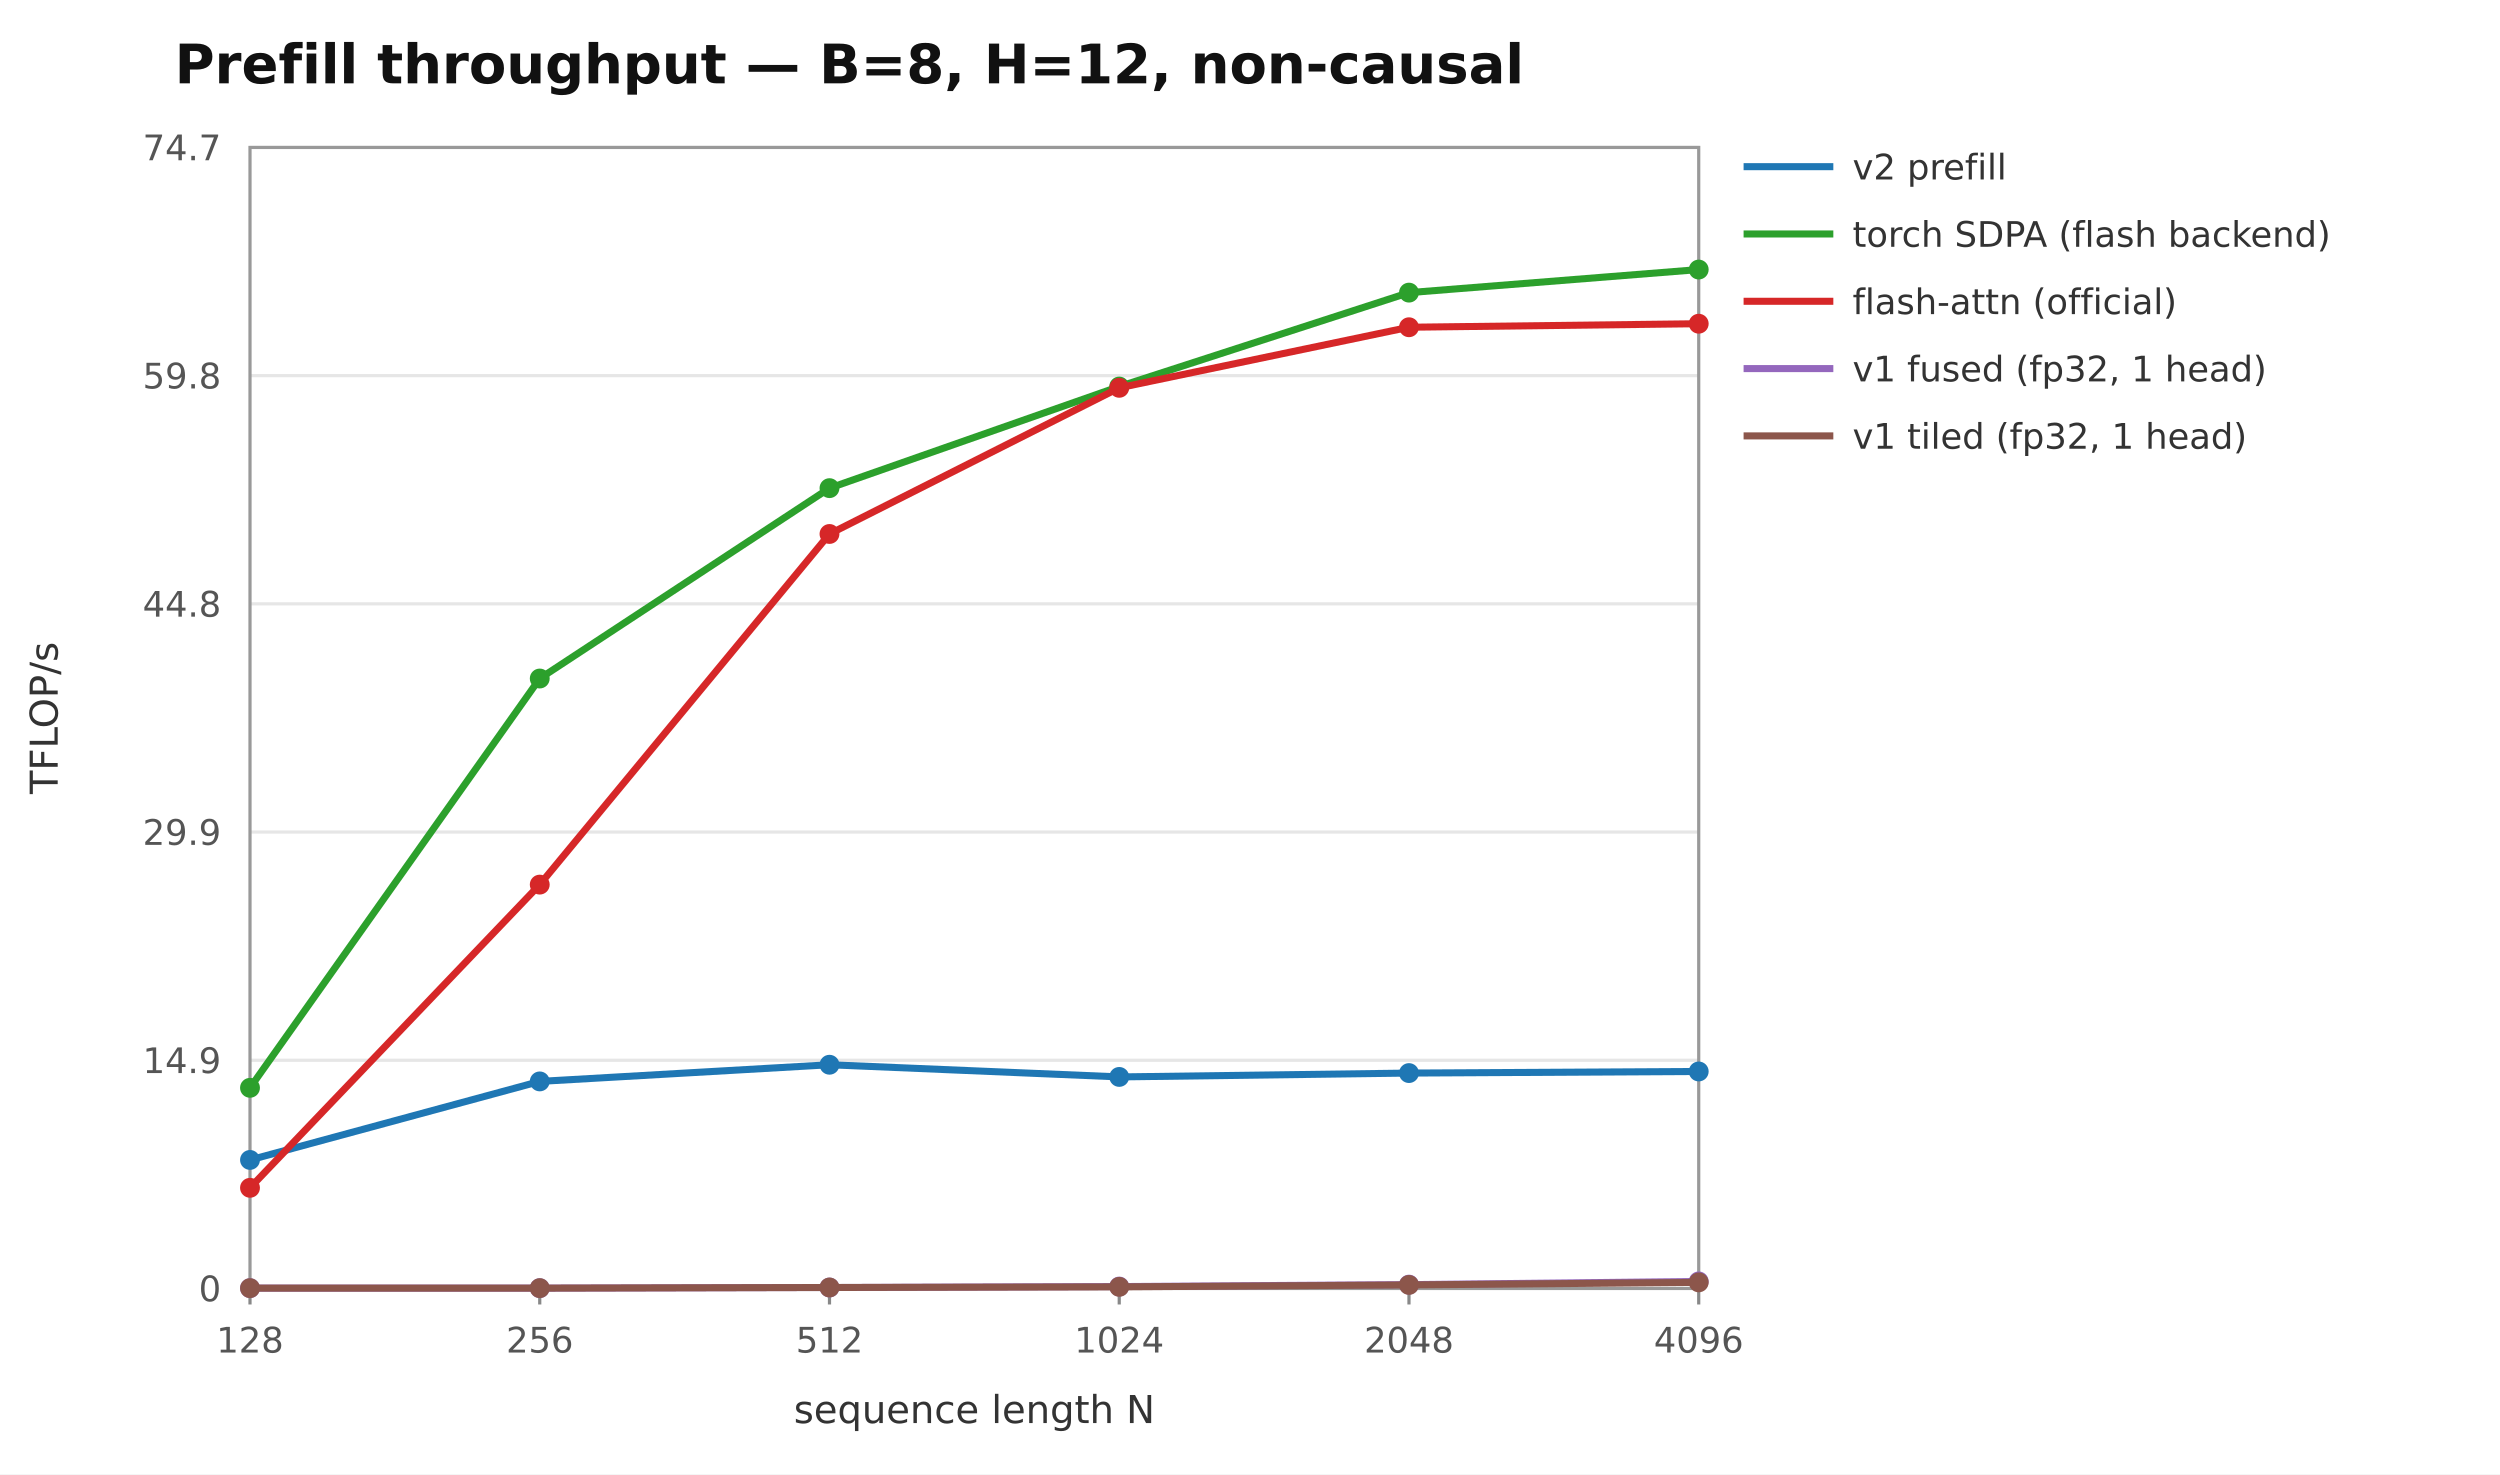
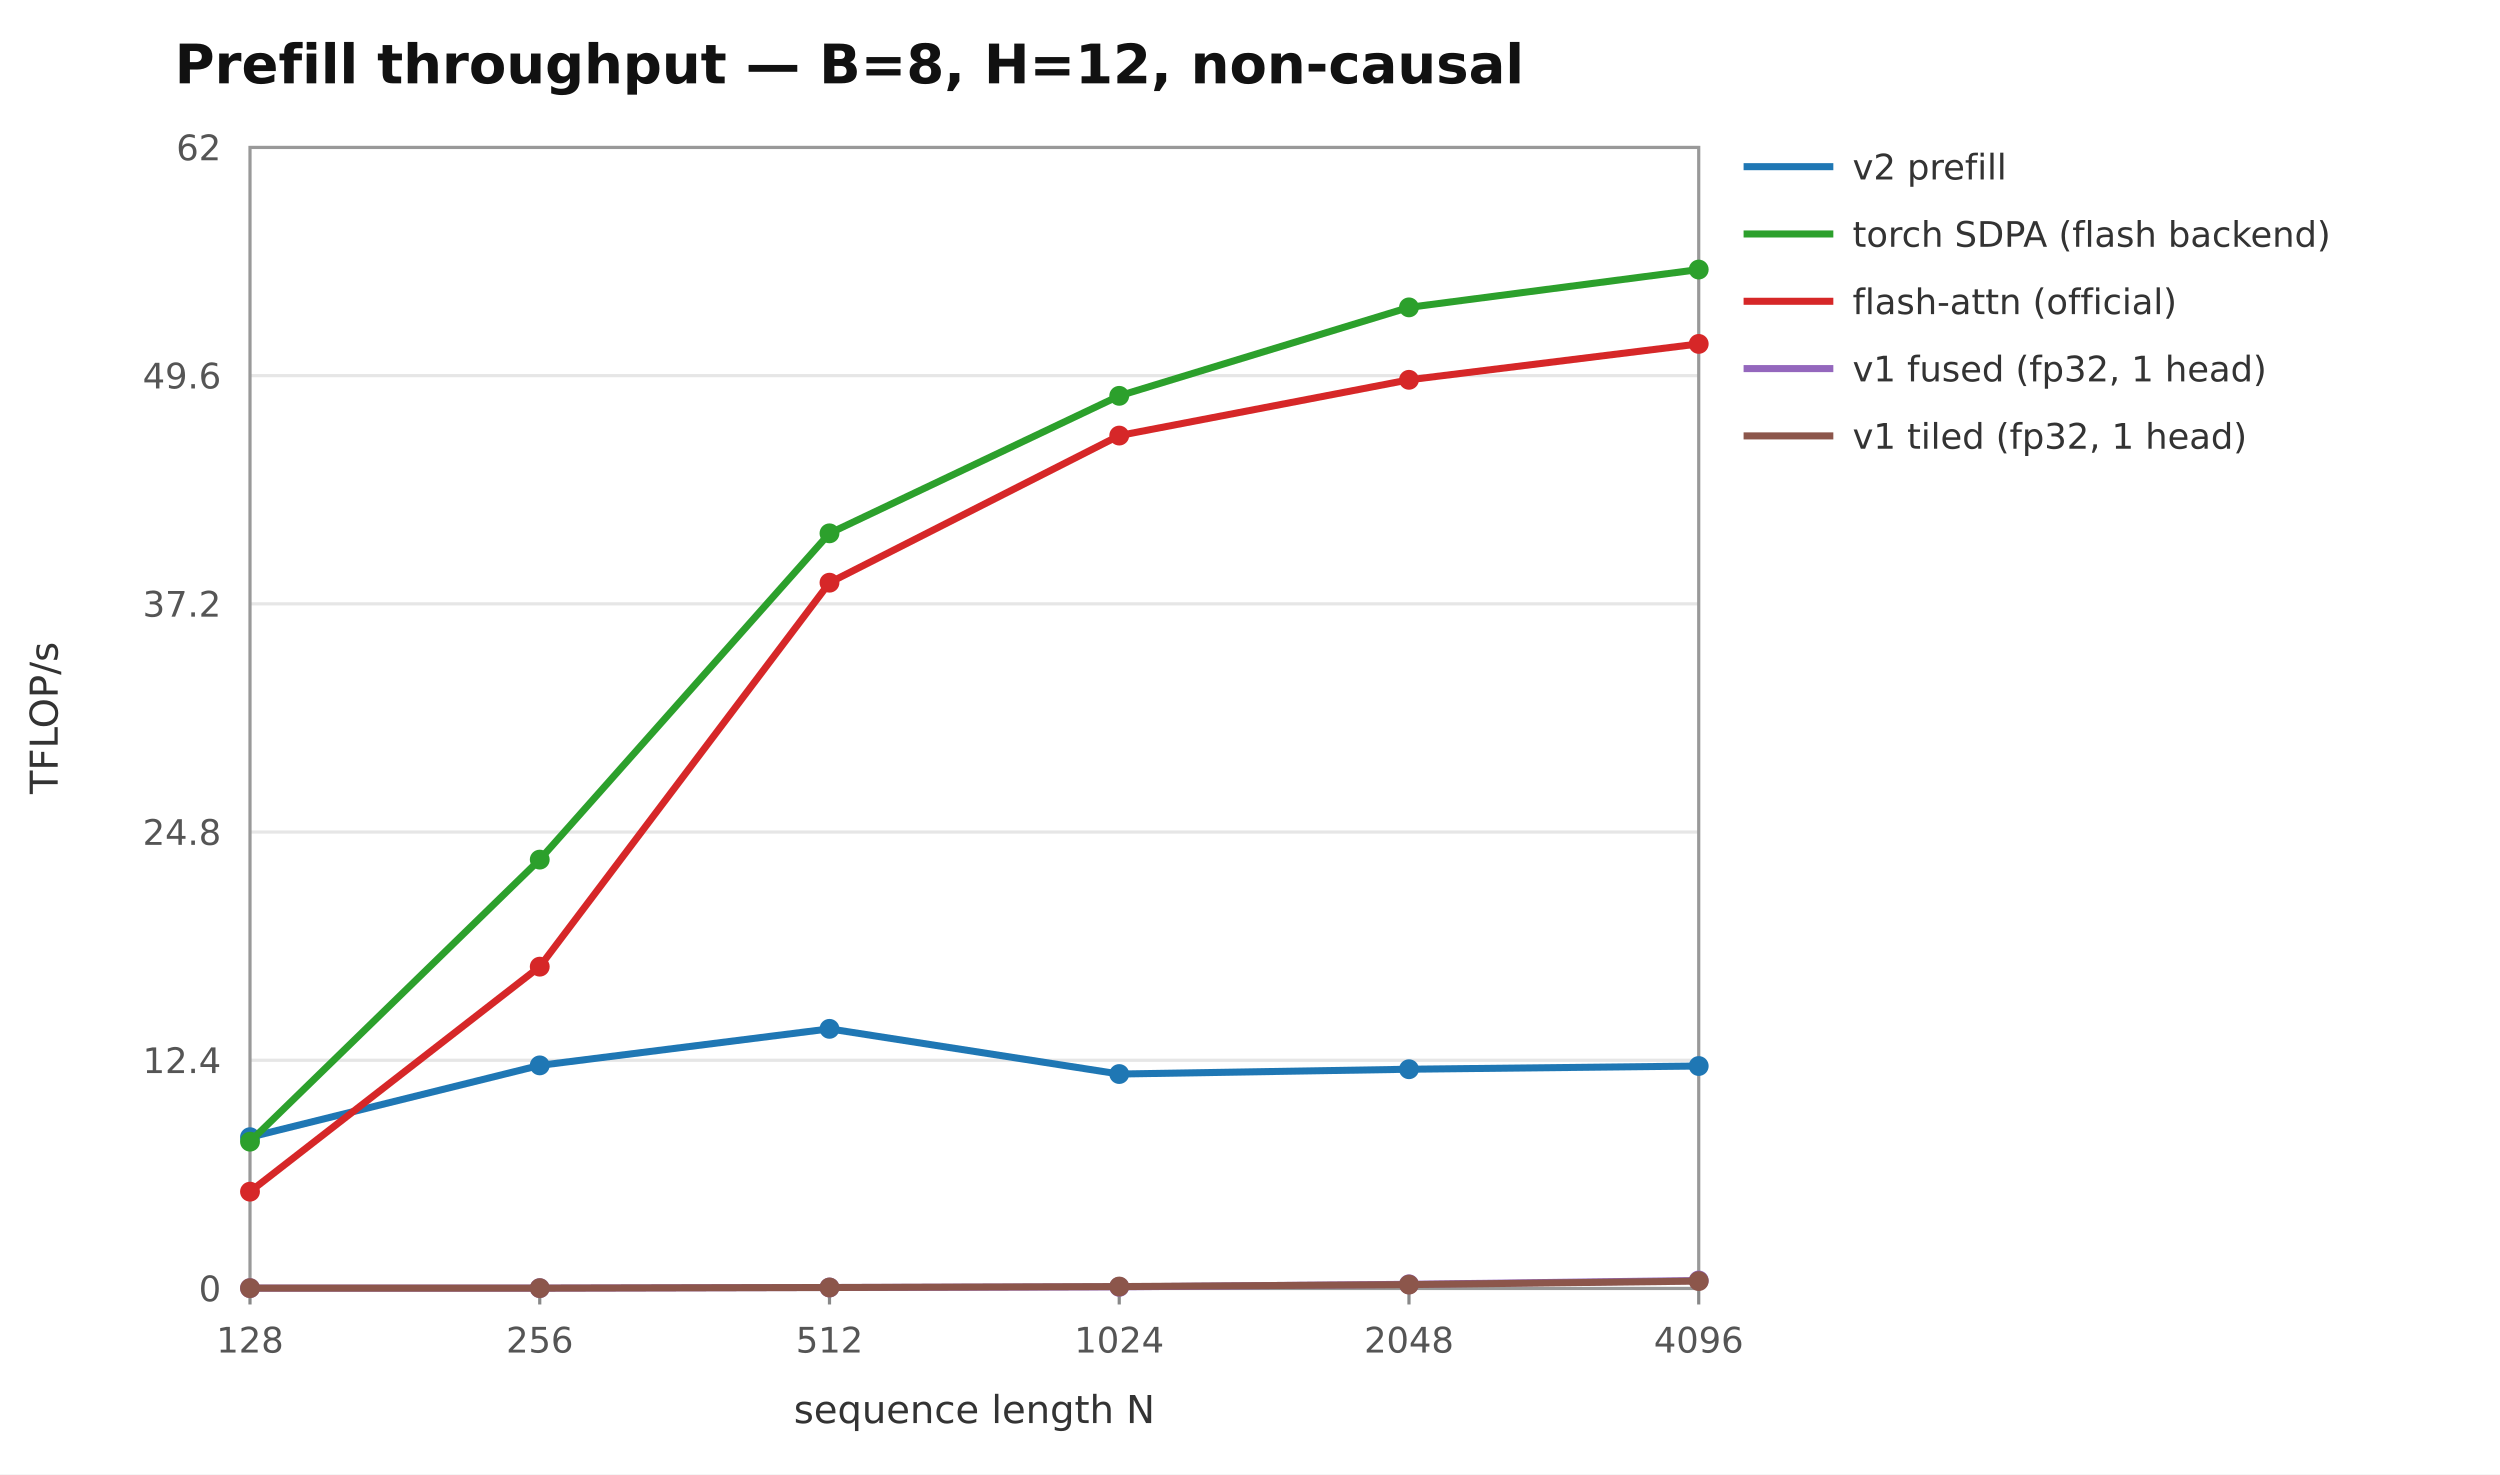
<svg xmlns="http://www.w3.org/2000/svg" width="780" height="460" viewBox="0 0 780 460" font-family="DejaVu Sans, Arial, sans-serif">
  <rect width="780" height="460" fill="#ffffff" />
  <text x="265" y="26" text-anchor="middle" font-size="17" font-weight="bold" fill="#111111">Prefill throughput — B=8, H=12, non-causal</text>
  <line x1="78" y1="402.0" x2="530" y2="402.0" stroke="#e6e6e6" stroke-width="1" />
  <text x="69" y="406.0" text-anchor="end" font-size="11" fill="#555555">0</text>
  <line x1="78" y1="330.8" x2="530" y2="330.8" stroke="#e6e6e6" stroke-width="1" />
-   <text x="69" y="334.8" text-anchor="end" font-size="11" fill="#555555">14.9</text>
+   <text x="69" y="334.8" text-anchor="end" font-size="11" fill="#555555">12.4</text>
  <line x1="78" y1="259.6" x2="530" y2="259.6" stroke="#e6e6e6" stroke-width="1" />
-   <text x="69" y="263.6" text-anchor="end" font-size="11" fill="#555555">29.9</text>
+   <text x="69" y="263.6" text-anchor="end" font-size="11" fill="#555555">24.8</text>
  <line x1="78" y1="188.4" x2="530" y2="188.4" stroke="#e6e6e6" stroke-width="1" />
-   <text x="69" y="192.4" text-anchor="end" font-size="11" fill="#555555">44.8</text>
+   <text x="69" y="192.4" text-anchor="end" font-size="11" fill="#555555">37.2</text>
  <line x1="78" y1="117.2" x2="530" y2="117.2" stroke="#e6e6e6" stroke-width="1" />
-   <text x="69" y="121.2" text-anchor="end" font-size="11" fill="#555555">59.8</text>
+   <text x="69" y="121.2" text-anchor="end" font-size="11" fill="#555555">49.6</text>
  <line x1="78" y1="46.0" x2="530" y2="46.0" stroke="#e6e6e6" stroke-width="1" />
-   <text x="69" y="50.0" text-anchor="end" font-size="11" fill="#555555">74.7</text>
+   <text x="69" y="50.0" text-anchor="end" font-size="11" fill="#555555">62</text>
  <line x1="78.0" y1="402" x2="78.0" y2="407" stroke="#888888" stroke-width="1" />
  <text x="78.0" y="422" text-anchor="middle" font-size="11" fill="#555555">128</text>
  <line x1="168.4" y1="402" x2="168.4" y2="407" stroke="#888888" stroke-width="1" />
  <text x="168.4" y="422" text-anchor="middle" font-size="11" fill="#555555">256</text>
  <line x1="258.8" y1="402" x2="258.8" y2="407" stroke="#888888" stroke-width="1" />
  <text x="258.8" y="422" text-anchor="middle" font-size="11" fill="#555555">512</text>
  <line x1="349.2" y1="402" x2="349.2" y2="407" stroke="#888888" stroke-width="1" />
  <text x="349.2" y="422" text-anchor="middle" font-size="11" fill="#555555">1024</text>
  <line x1="439.6" y1="402" x2="439.6" y2="407" stroke="#888888" stroke-width="1" />
  <text x="439.6" y="422" text-anchor="middle" font-size="11" fill="#555555">2048</text>
  <line x1="530.0" y1="402" x2="530.0" y2="407" stroke="#888888" stroke-width="1" />
  <text x="530.0" y="422" text-anchor="middle" font-size="11" fill="#555555">4096</text>
  <rect x="78" y="46" width="452" height="356" fill="none" stroke="#999999" stroke-width="1" />
  <text x="304" y="444" text-anchor="middle" font-size="12" fill="#333333">sequence length N</text>
  <text x="18" y="224" text-anchor="middle" font-size="12" fill="#333333" transform="rotate(-90 18 224)">TFLOP/s</text>
-   <path d="M78.0,361.9 L168.4,337.4 L258.8,332.2 L349.2,336.0 L439.6,334.8 L530.0,334.3" fill="none" stroke="#1f77b4" stroke-width="2.2" />
-   <circle cx="78.0" cy="361.9" r="3.1" fill="#1f77b4" />
-   <circle cx="168.4" cy="337.4" r="3.1" fill="#1f77b4" />
-   <circle cx="258.8" cy="332.2" r="3.1" fill="#1f77b4" />
-   <circle cx="349.2" cy="336.0" r="3.1" fill="#1f77b4" />
-   <circle cx="439.6" cy="334.8" r="3.1" fill="#1f77b4" />
-   <circle cx="530.0" cy="334.3" r="3.1" fill="#1f77b4" />
+   <path d="M78.0,354.8 L168.4,332.4 L258.8,321.0 L349.2,335.1 L439.6,333.6 L530.0,332.6" fill="none" stroke="#1f77b4" stroke-width="2.2" />
+   <circle cx="78.0" cy="354.8" r="3.1" fill="#1f77b4" />
+   <circle cx="168.4" cy="332.4" r="3.1" fill="#1f77b4" />
+   <circle cx="258.8" cy="321.0" r="3.1" fill="#1f77b4" />
+   <circle cx="349.2" cy="335.1" r="3.1" fill="#1f77b4" />
+   <circle cx="439.6" cy="333.6" r="3.1" fill="#1f77b4" />
+   <circle cx="530.0" cy="332.6" r="3.1" fill="#1f77b4" />
  <line x1="544" y1="52" x2="572" y2="52" stroke="#1f77b4" stroke-width="2.2" />
  <text x="578" y="56" font-size="11" fill="#333333">v2 prefill</text>
-   <path d="M78.0,339.4 L168.4,211.7 L258.8,152.3 L349.2,120.6 L439.6,91.3 L530.0,84.1" fill="none" stroke="#2ca02c" stroke-width="2.2" />
-   <circle cx="78.0" cy="339.4" r="3.1" fill="#2ca02c" />
-   <circle cx="168.4" cy="211.7" r="3.1" fill="#2ca02c" />
-   <circle cx="258.8" cy="152.3" r="3.1" fill="#2ca02c" />
-   <circle cx="349.2" cy="120.6" r="3.1" fill="#2ca02c" />
-   <circle cx="439.6" cy="91.3" r="3.1" fill="#2ca02c" />
+   <path d="M78.0,356.2 L168.4,268.2 L258.8,166.4 L349.2,123.5 L439.6,95.9 L530.0,84.1" fill="none" stroke="#2ca02c" stroke-width="2.2" />
+   <circle cx="78.0" cy="356.2" r="3.1" fill="#2ca02c" />
+   <circle cx="168.4" cy="268.2" r="3.1" fill="#2ca02c" />
+   <circle cx="258.8" cy="166.4" r="3.1" fill="#2ca02c" />
+   <circle cx="349.2" cy="123.5" r="3.1" fill="#2ca02c" />
+   <circle cx="439.6" cy="95.9" r="3.1" fill="#2ca02c" />
  <circle cx="530.0" cy="84.1" r="3.1" fill="#2ca02c" />
  <line x1="544" y1="73" x2="572" y2="73" stroke="#2ca02c" stroke-width="2.2" />
  <text x="578" y="77" font-size="11" fill="#333333">torch SDPA (flash backend)</text>
-   <path d="M78.0,370.6 L168.4,276.0 L258.8,166.6 L349.2,121.0 L439.6,102.1 L530.0,101.0" fill="none" stroke="#d62728" stroke-width="2.2" />
-   <circle cx="78.0" cy="370.6" r="3.1" fill="#d62728" />
-   <circle cx="168.4" cy="276.0" r="3.1" fill="#d62728" />
-   <circle cx="258.8" cy="166.6" r="3.1" fill="#d62728" />
-   <circle cx="349.2" cy="121.0" r="3.1" fill="#d62728" />
-   <circle cx="439.6" cy="102.1" r="3.1" fill="#d62728" />
-   <circle cx="530.0" cy="101.0" r="3.1" fill="#d62728" />
+   <path d="M78.0,371.8 L168.4,301.6 L258.8,181.8 L349.2,135.9 L439.6,118.5 L530.0,107.3" fill="none" stroke="#d62728" stroke-width="2.2" />
+   <circle cx="78.0" cy="371.8" r="3.1" fill="#d62728" />
+   <circle cx="168.4" cy="301.6" r="3.1" fill="#d62728" />
+   <circle cx="258.8" cy="181.8" r="3.1" fill="#d62728" />
+   <circle cx="349.2" cy="135.9" r="3.1" fill="#d62728" />
+   <circle cx="439.6" cy="118.5" r="3.1" fill="#d62728" />
+   <circle cx="530.0" cy="107.3" r="3.1" fill="#d62728" />
  <line x1="544" y1="94" x2="572" y2="94" stroke="#d62728" stroke-width="2.2" />
  <text x="578" y="98" font-size="11" fill="#333333">flash-attn (official)</text>
-   <path d="M78.0,401.9 L168.4,401.9 L258.8,401.7 L349.2,401.4 L439.6,400.8 L530.0,399.8" fill="none" stroke="#9467bd" stroke-width="2.2" />
+   <path d="M78.0,401.9 L168.4,401.9 L258.8,401.7 L349.2,401.5 L439.6,400.7 L530.0,399.5" fill="none" stroke="#9467bd" stroke-width="2.2" />
  <circle cx="78.0" cy="401.9" r="3.1" fill="#9467bd" />
  <circle cx="168.4" cy="401.9" r="3.1" fill="#9467bd" />
  <circle cx="258.8" cy="401.7" r="3.1" fill="#9467bd" />
-   <circle cx="349.2" cy="401.4" r="3.1" fill="#9467bd" />
-   <circle cx="439.6" cy="400.8" r="3.1" fill="#9467bd" />
-   <circle cx="530.0" cy="399.8" r="3.1" fill="#9467bd" />
+   <circle cx="349.2" cy="401.5" r="3.1" fill="#9467bd" />
+   <circle cx="439.6" cy="400.7" r="3.1" fill="#9467bd" />
+   <circle cx="530.0" cy="399.5" r="3.1" fill="#9467bd" />
  <line x1="544" y1="115" x2="572" y2="115" stroke="#9467bd" stroke-width="2.2" />
  <text x="578" y="119" font-size="11" fill="#333333">v1 fused (fp32, 1 head)</text>
-   <path d="M78.0,401.9 L168.4,401.9 L258.8,401.7 L349.2,401.5 L439.6,400.9 L530.0,400.1" fill="none" stroke="#8c564b" stroke-width="2.2" />
+   <path d="M78.0,401.9 L168.4,401.9 L258.8,401.7 L349.2,401.4 L439.6,400.8 L530.0,399.7" fill="none" stroke="#8c564b" stroke-width="2.2" />
  <circle cx="78.0" cy="401.9" r="3.1" fill="#8c564b" />
  <circle cx="168.4" cy="401.9" r="3.1" fill="#8c564b" />
  <circle cx="258.8" cy="401.7" r="3.1" fill="#8c564b" />
-   <circle cx="349.2" cy="401.5" r="3.1" fill="#8c564b" />
-   <circle cx="439.6" cy="400.9" r="3.1" fill="#8c564b" />
-   <circle cx="530.0" cy="400.1" r="3.1" fill="#8c564b" />
+   <circle cx="349.2" cy="401.4" r="3.1" fill="#8c564b" />
+   <circle cx="439.6" cy="400.8" r="3.1" fill="#8c564b" />
+   <circle cx="530.0" cy="399.7" r="3.1" fill="#8c564b" />
  <line x1="544" y1="136" x2="572" y2="136" stroke="#8c564b" stroke-width="2.2" />
  <text x="578" y="140" font-size="11" fill="#333333">v1 tiled (fp32, 1 head)</text>
</svg>
